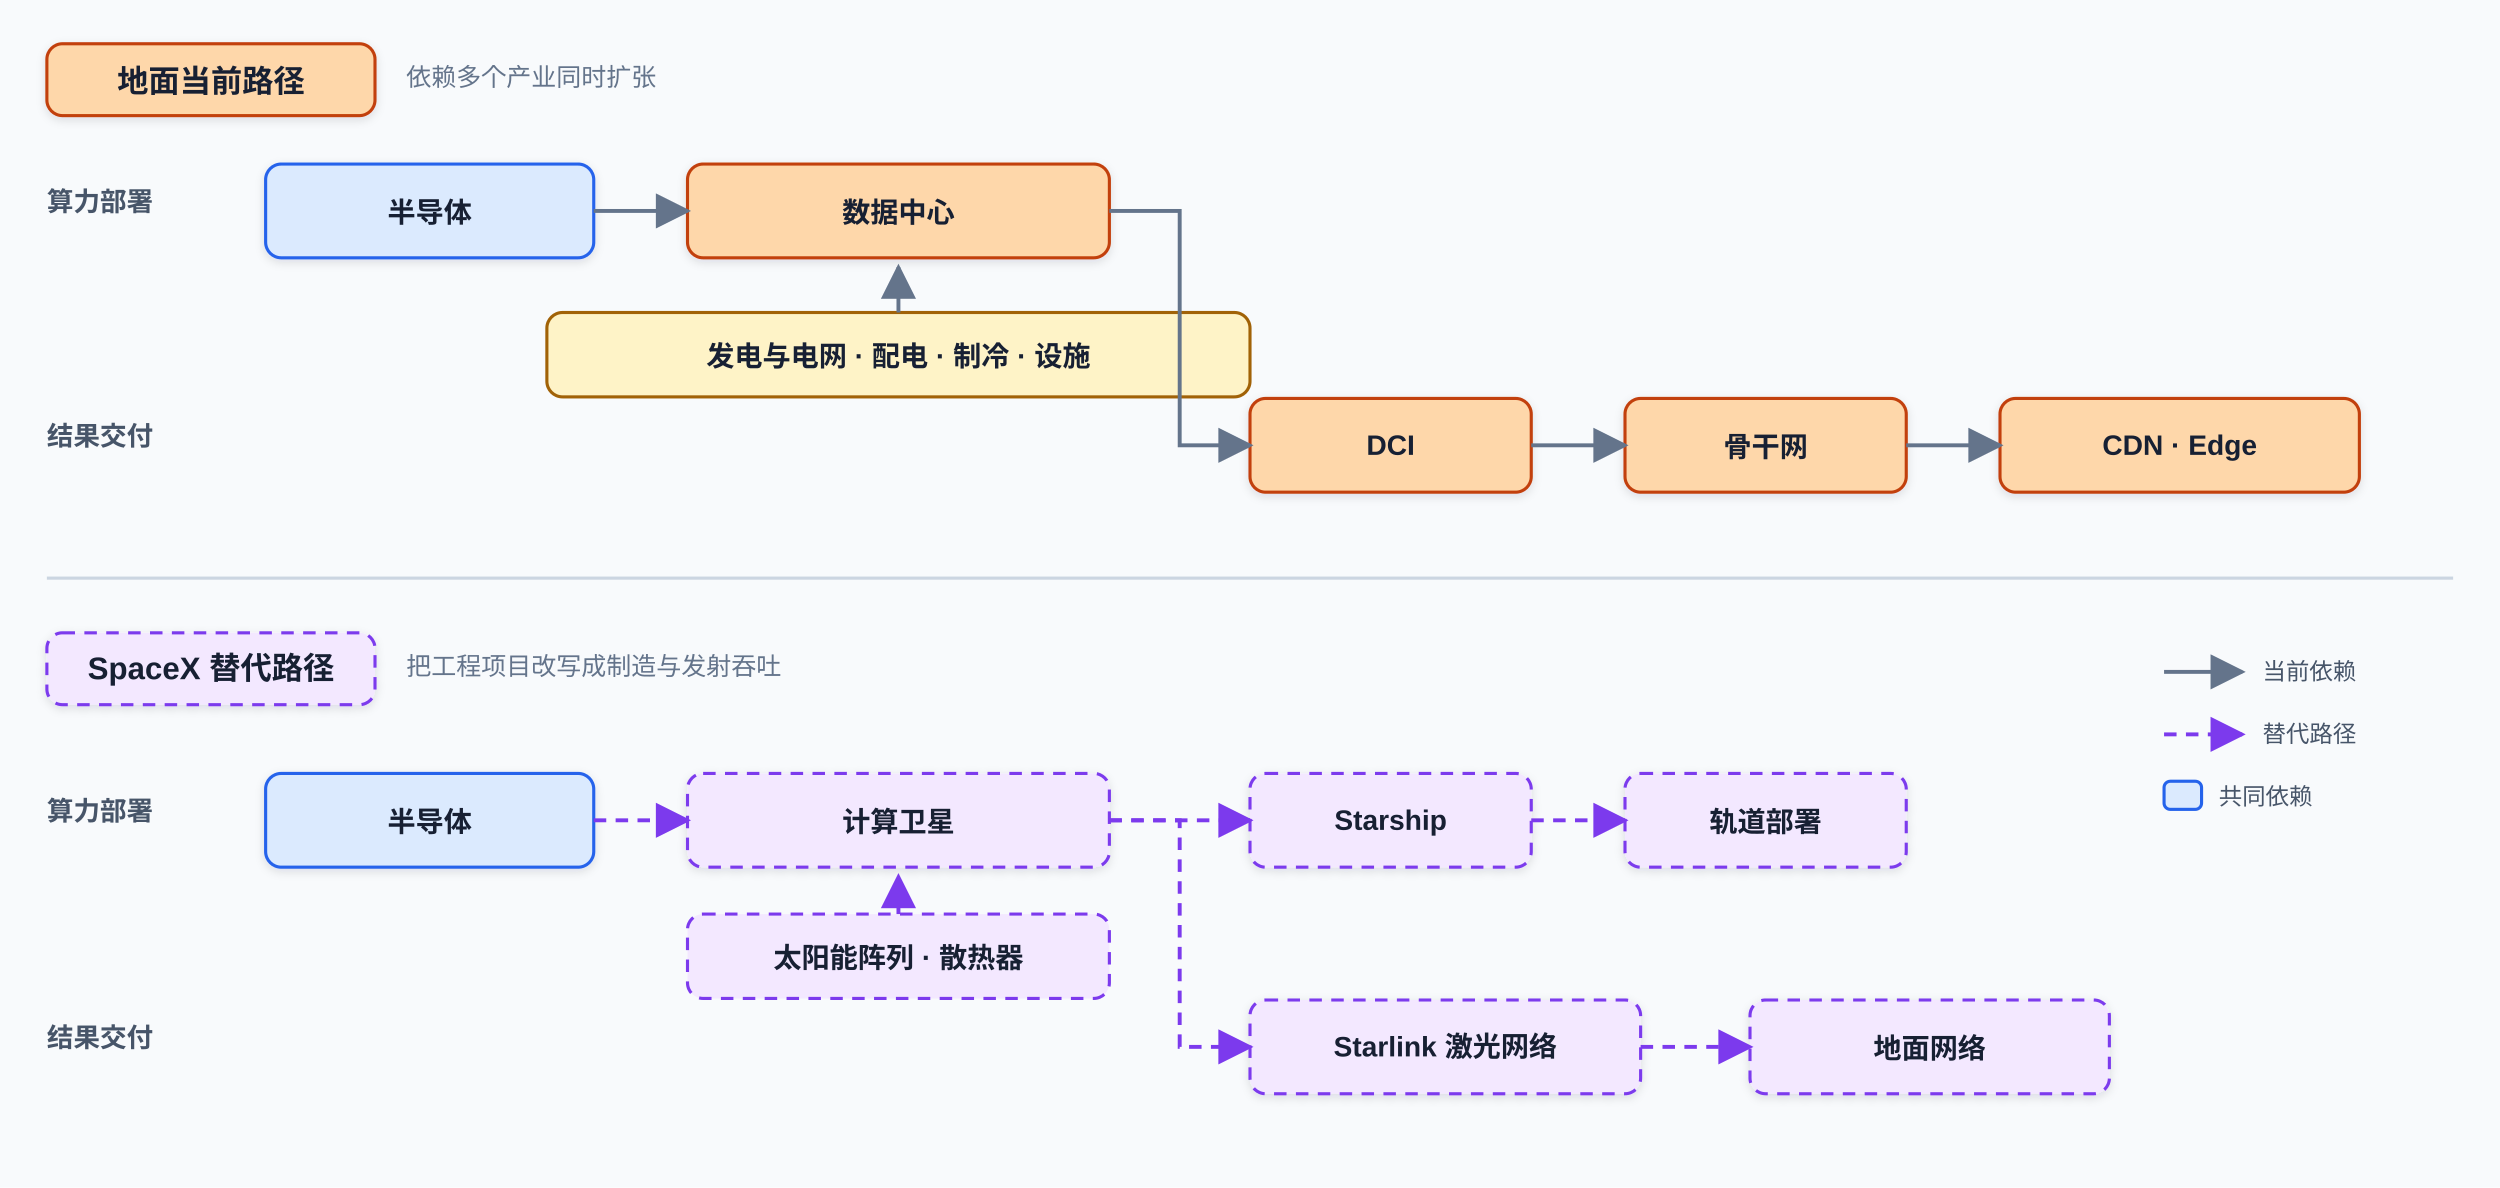
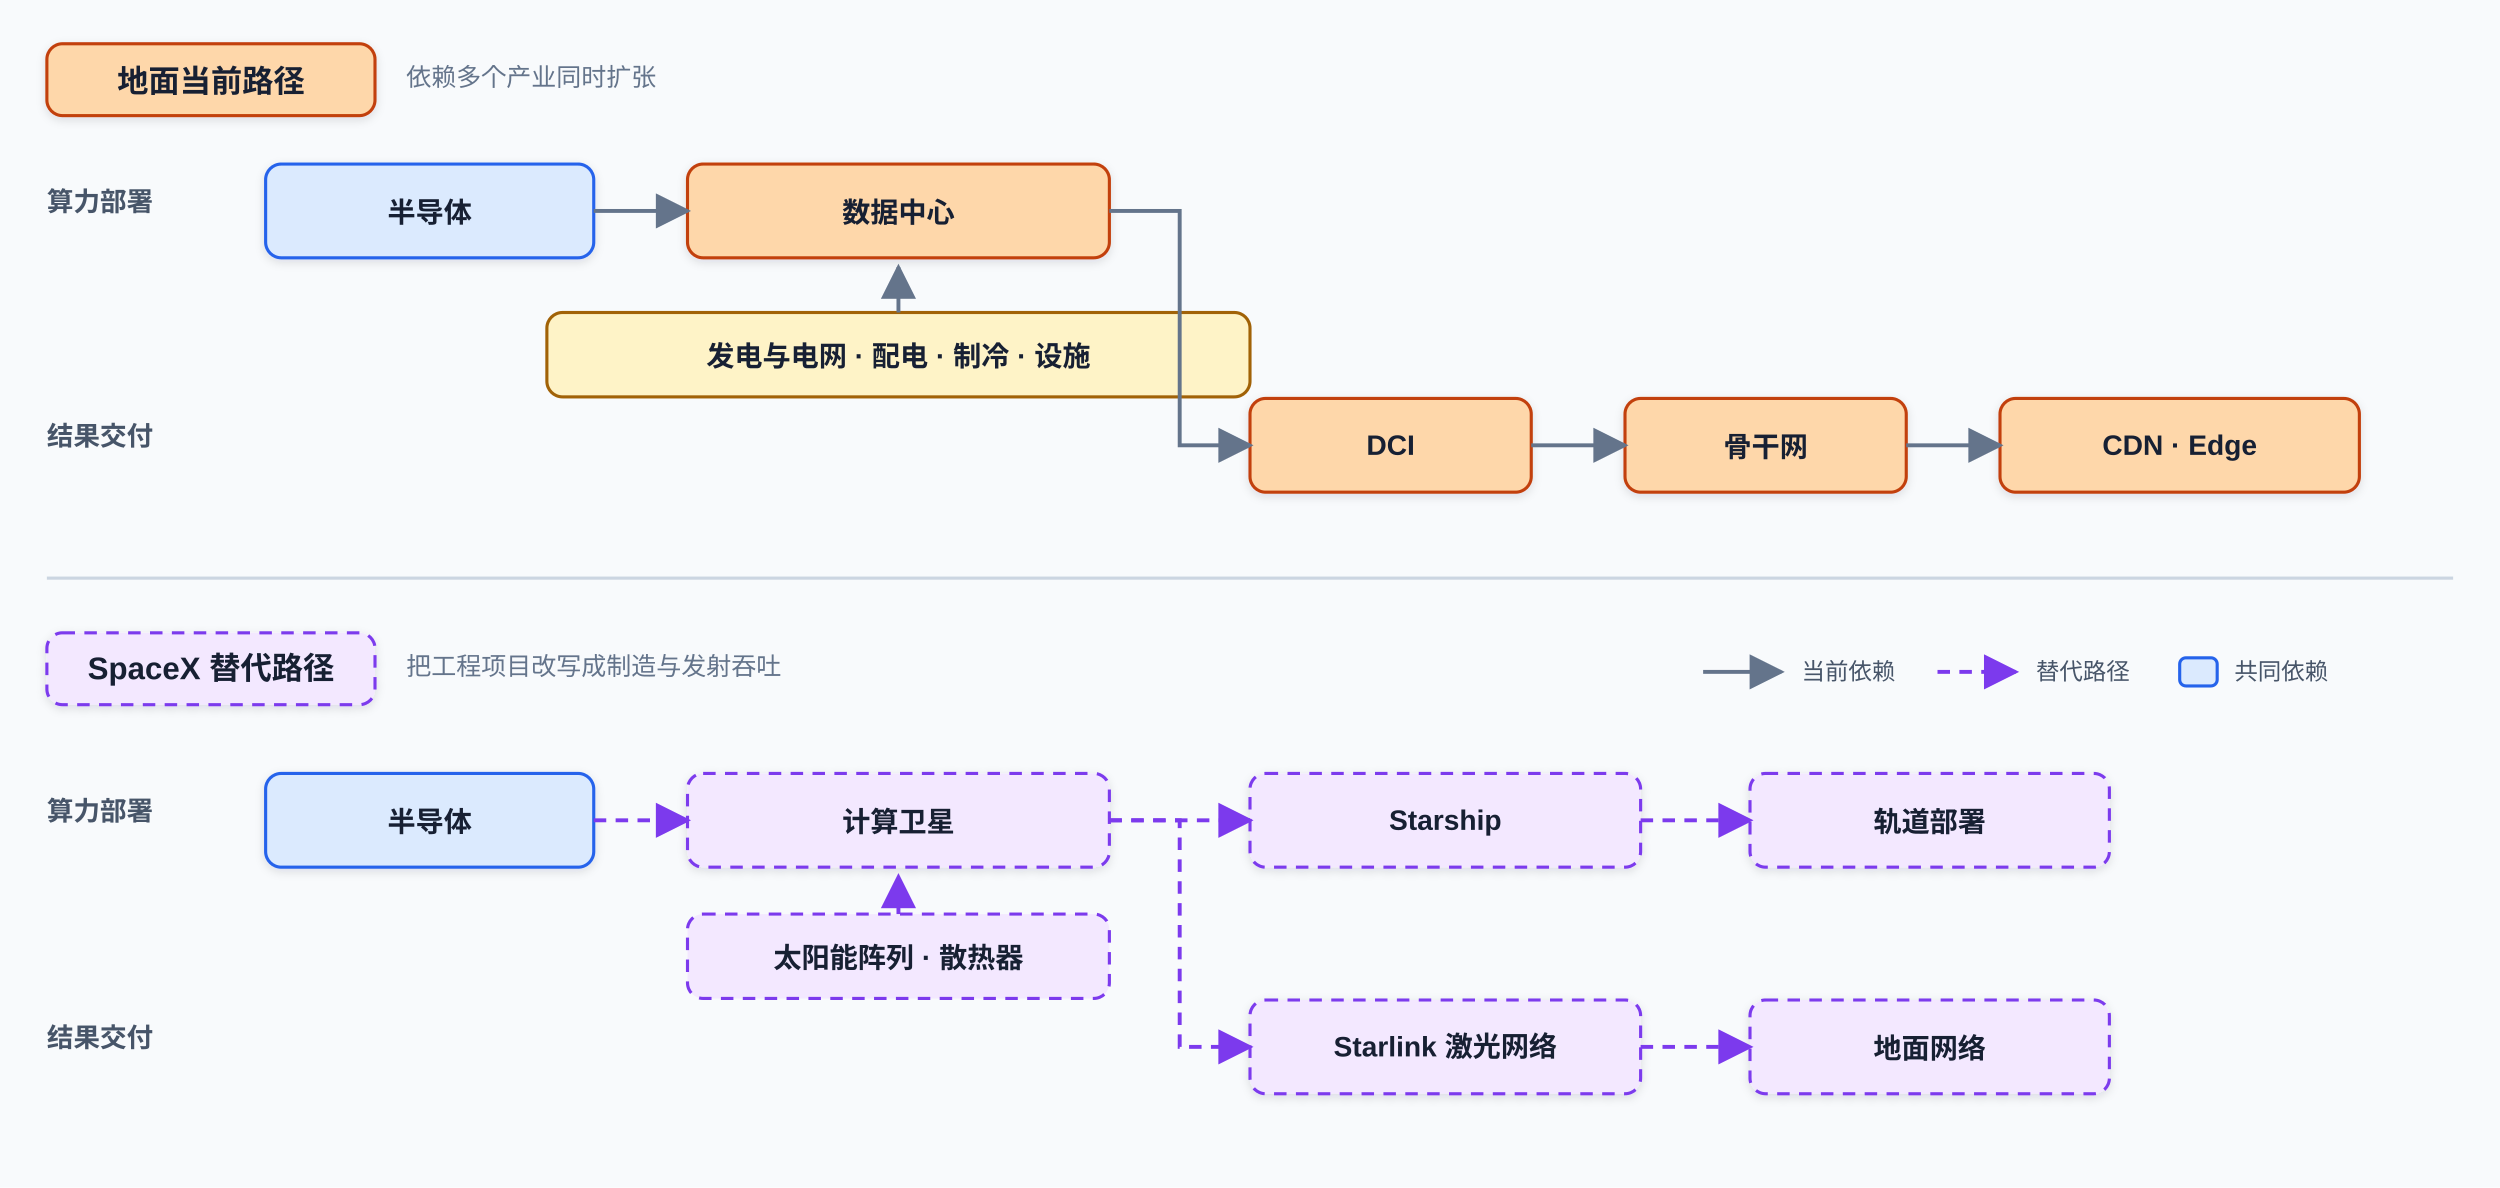
<svg xmlns="http://www.w3.org/2000/svg" width="1600" height="760" viewBox="0 0 1600 760" role="img" aria-labelledby="title desc">
  <defs>
    <marker id="arrow" viewBox="0 0 10 10" refX="9" refY="5" markerWidth="9" markerHeight="9" orient="auto-start-reverse">
      <path d="M0 0L10 5L0 10Z" fill="#64748b" />
    </marker>
    <marker id="arrow-purple" viewBox="0 0 10 10" refX="9" refY="5" markerWidth="9" markerHeight="9" orient="auto-start-reverse">
      <path d="M0 0L10 5L0 10Z" fill="#7c3aed" />
    </marker>
    <filter id="shadow" x="-20%" y="-20%" width="140%" height="140%">
      <feDropShadow dx="0" dy="2" stdDeviation="3" flood-color="#0f172a" flood-opacity="0.12" />
    </filter>
    <style>
      text{font-family:Arial,"Noto Sans SC","PingFang SC",sans-serif;fill:#172033}
      .section{font-size:20px;font-weight:700}.note{font-size:16px;fill:#64748b}.lane{font-size:17px;font-weight:700;fill:#475569}
      .node-label{font-size:18px;font-weight:700;text-anchor:middle;dominant-baseline:middle}.legend{font-size:15px;fill:#475569}
      .current-badge{fill:#fed7aa;stroke:#c2410c;stroke-width:2}.alt-badge{fill:#f3e8ff;stroke:#7c3aed;stroke-width:2;stroke-dasharray:8 6}
      .shared{fill:#dbeafe;stroke:#2563eb;stroke-width:2}.current{fill:#fed7aa;stroke:#c2410c;stroke-width:2}.dependency{fill:#fef3c7;stroke:#a16207;stroke-width:2}
      .alternative{fill:#f3e8ff;stroke:#7c3aed;stroke-width:2;stroke-dasharray:8 6}.edge{fill:none;stroke:#64748b;stroke-width:2.5;marker-end:url(#arrow)}
      .alt-edge{fill:none;stroke:#7c3aed;stroke-width:2.5;stroke-dasharray:8 6;marker-end:url(#arrow-purple)}
    </style>
  </defs>
  <rect width="1600" height="760" fill="#f8fafc" />
  <rect x="30" y="28" width="210" height="46" rx="10" class="current-badge" filter="url(#shadow)" />
  <text x="135" y="52" class="section" text-anchor="middle" dominant-baseline="middle">地面当前路径</text>
  <text x="260" y="55" class="note">依赖多个产业同时扩张</text>
  <text x="30" y="135" class="lane">算力部署</text>
  <text x="30" y="285" class="lane">结果交付</text>
  <rect x="170" y="105" width="210" height="60" rx="10" class="shared" filter="url(#shadow)" />
  <text x="275" y="136" class="node-label">半导体</text>
  <rect x="440" y="105" width="270" height="60" rx="10" class="current" filter="url(#shadow)" />
  <text x="575" y="136" class="node-label">数据中心</text>
  <path d="M380 135H440" class="edge" />
  <rect x="350" y="200" width="450" height="54" rx="10" class="dependency" />
  <text x="575" y="228" class="node-label">发电与电网 · 配电 · 制冷 · 设施</text>
  <path d="M575 200V171" class="edge" />
  <rect x="800" y="255" width="180" height="60" rx="10" class="current" filter="url(#shadow)" />
  <text x="890" y="286" class="node-label">DCI</text>
  <rect x="1040" y="255" width="180" height="60" rx="10" class="current" filter="url(#shadow)" />
  <text x="1130" y="286" class="node-label">骨干网</text>
  <rect x="1280" y="255" width="230" height="60" rx="10" class="current" filter="url(#shadow)" />
  <text x="1395" y="286" class="node-label">CDN · Edge</text>
  <path d="M710 135H755V285H800" class="edge" />
  <path d="M980 285H1040" class="edge" />
  <path d="M1220 285H1280" class="edge" />
  <line x1="30" y1="370" x2="1570" y2="370" stroke="#cbd5e1" stroke-width="2" />
  <rect x="30" y="405" width="210" height="46" rx="10" class="alt-badge" filter="url(#shadow)" />
  <text x="135" y="429" class="section" text-anchor="middle" dominant-baseline="middle">SpaceX 替代路径</text>
  <text x="260" y="432" class="note">把工程项目改写成制造与发射吞吐</text>
  <text x="30" y="525" class="lane">算力部署</text>
  <text x="30" y="670" class="lane">结果交付</text>
  <rect x="170" y="495" width="210" height="60" rx="10" class="shared" filter="url(#shadow)" />
  <text x="275" y="526" class="node-label">半导体</text>
  <rect x="440" y="495" width="270" height="60" rx="10" class="alternative" filter="url(#shadow)" />
  <text x="575" y="526" class="node-label">计算卫星</text>
-   <rect x="800" y="495" width="180" height="60" rx="10" class="alternative" filter="url(#shadow)" />
-   <text x="890" y="526" class="node-label">Starship</text>
-   <rect x="1040" y="495" width="180" height="60" rx="10" class="alternative" filter="url(#shadow)" />
-   <text x="1130" y="526" class="node-label">轨道部署</text>
+   <rect x="800" y="495" width="250" height="60" rx="10" class="alternative" filter="url(#shadow)" />
+   <text x="925" y="526" class="node-label">Starship</text>
+   <rect x="1120" y="495" width="230" height="60" rx="10" class="alternative" filter="url(#shadow)" />
+   <text x="1235" y="526" class="node-label">轨道部署</text>
  <path d="M380 525H440" class="alt-edge" />
  <path d="M710 525H800" class="alt-edge" />
-   <path d="M980 525H1040" class="alt-edge" />
+   <path d="M1050 525H1120" class="alt-edge" />
  <rect x="440" y="585" width="270" height="54" rx="10" class="alternative" />
  <text x="575" y="613" class="node-label">太阳能阵列 · 散热器</text>
  <path d="M575 585V561" class="alt-edge" />
  <rect x="800" y="640" width="250" height="60" rx="10" class="alternative" filter="url(#shadow)" />
  <text x="925" y="671" class="node-label">Starlink 激光网络</text>
  <rect x="1120" y="640" width="230" height="60" rx="10" class="alternative" filter="url(#shadow)" />
  <text x="1235" y="671" class="node-label">地面网络</text>
  <path d="M710 525H755V670H800" class="alt-edge" />
  <path d="M1050 670H1120" class="alt-edge" />
-   <line x1="1385" y1="430" x2="1435" y2="430" class="edge" />
-   <text x="1448" y="435" class="legend">当前依赖</text>
-   <line x1="1385" y1="470" x2="1435" y2="470" class="alt-edge" />
-   <text x="1448" y="475" class="legend">替代路径</text>
-   <rect x="1385" y="500" width="24" height="18" rx="4" class="shared" />
-   <text x="1420" y="515" class="legend">共同依赖</text>
+   <line x1="1090" y1="430" x2="1140" y2="430" class="edge" />
+   <text x="1153" y="435" class="legend">当前依赖</text>
+   <line x1="1240" y1="430" x2="1290" y2="430" class="alt-edge" />
+   <text x="1303" y="435" class="legend">替代路径</text>
+   <rect x="1395" y="421" width="24" height="18" rx="4" class="shared" />
+   <text x="1430" y="435" class="legend">共同依赖</text>
</svg>
